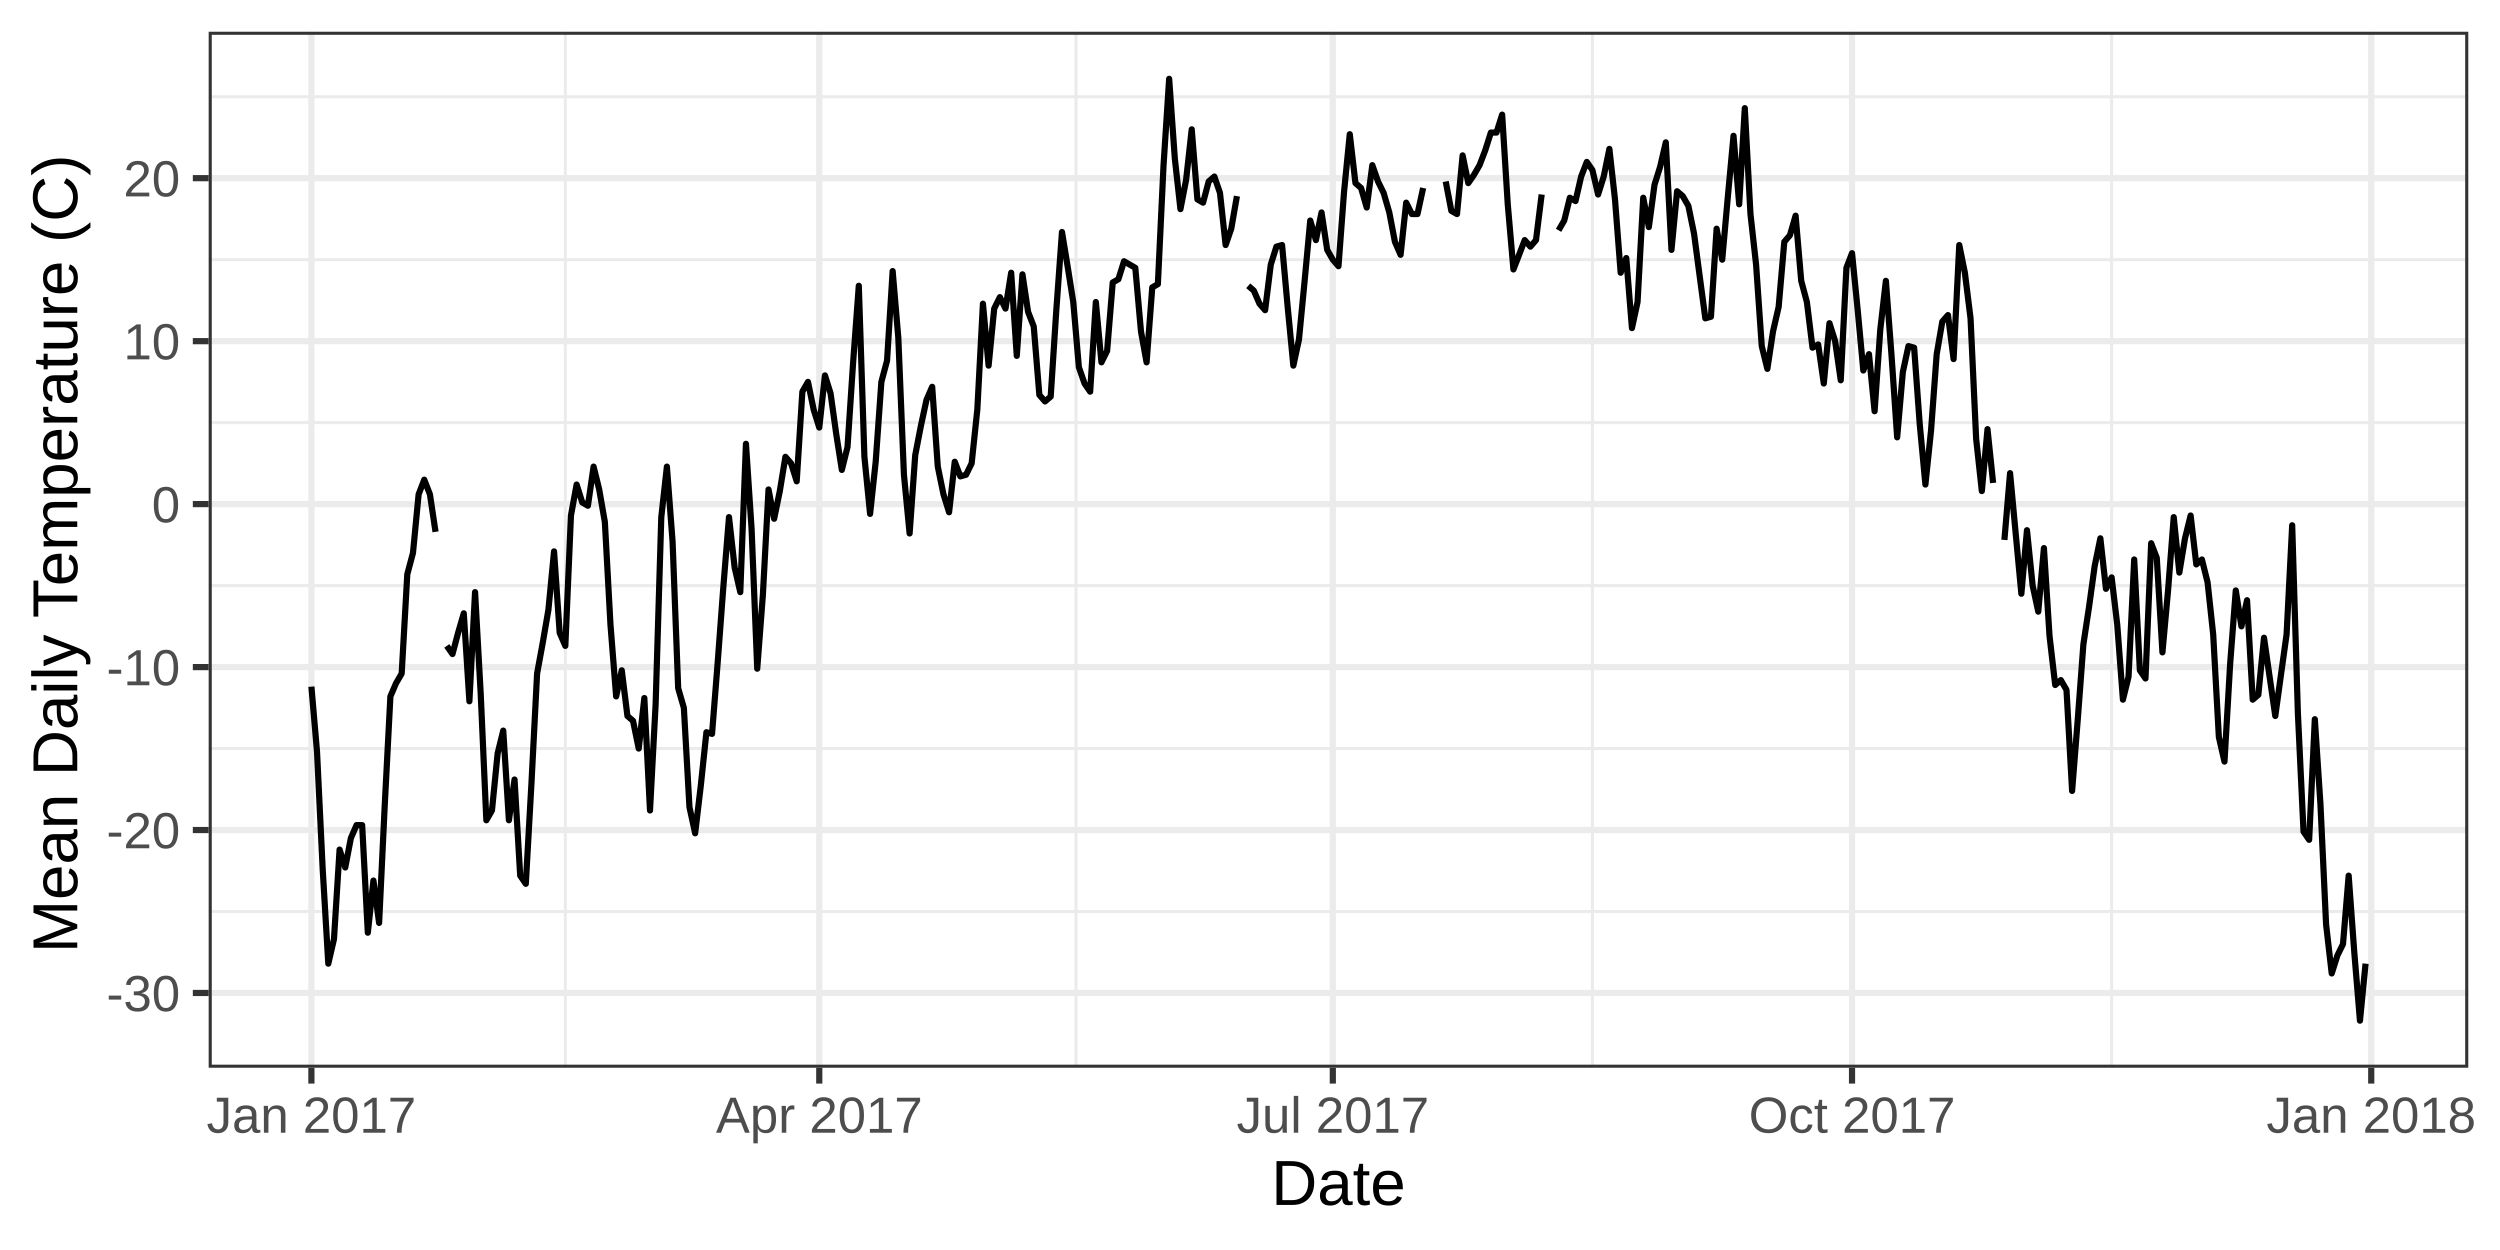
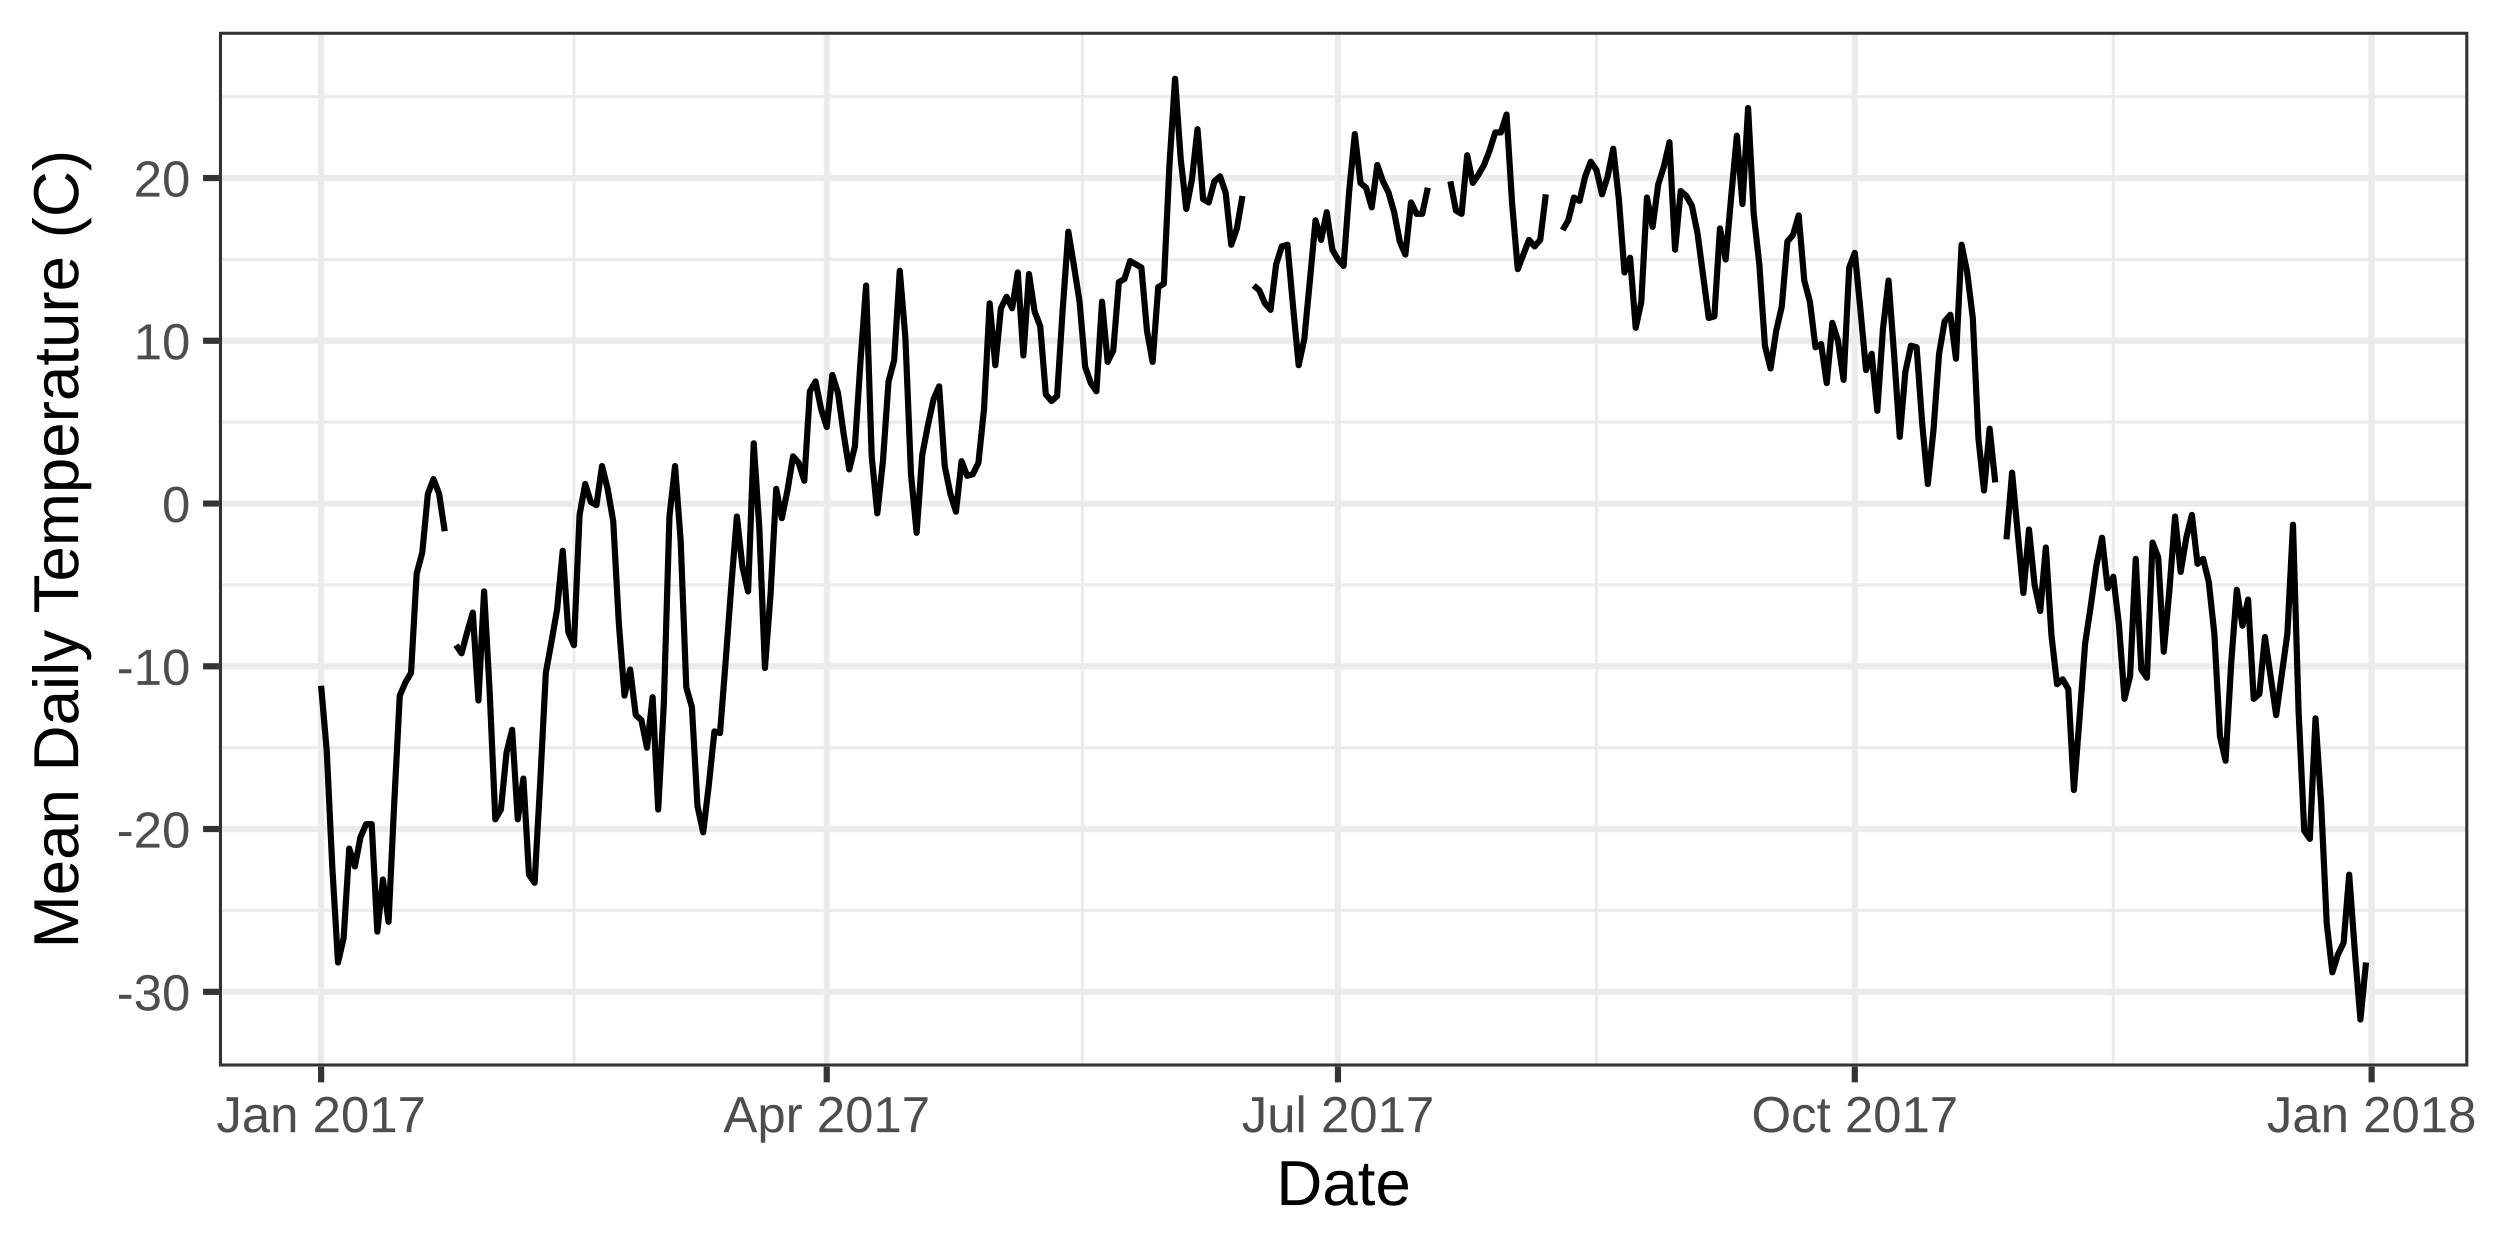
- <svg xmlns="http://www.w3.org/2000/svg" viewBox="0 0 432.00 216.00">
+ <svg xmlns="http://www.w3.org/2000/svg" class="svglite" width="432.00pt" height="216.00pt" viewBox="0 0 432.00 216.00">
  <defs>
    <style type="text/css">
-     line, polyline, polygon, path, rect, circle {
+     .svglite line, .svglite polyline, .svglite polygon, .svglite path, .svglite rect, .svglite circle {
      fill: none;
      stroke: #000000;
      stroke-linecap: round;
      stroke-linejoin: round;
      stroke-miterlimit: 10.00;
    }
  </style>
  </defs>
  <rect width="100%" height="100%" style="stroke: none; fill: #FFFFFF;" />
-   <rect x="0.00" y="0" width="432.00" height="216.00" style="stroke-width: 1.07; stroke: #FFFFFF; fill: #FFFFFF;" />
  <defs>
-     <clipPath id="cpMzYuMDZ8NDI2LjUyfDE4NC41MXw1LjQ4">
-       <rect x="36.06" y="5.48" width="390.46" height="179.03" />
-     </clipPath>
-   </defs>
-   <rect x="36.06" y="5.48" width="390.46" height="179.03" style="stroke-width: 1.07; stroke: none; fill: #FFFFFF;" clip-path="url(#cpMzYuMDZ8NDI2LjUyfDE4NC41MXw1LjQ4)" />
-   <polyline points="36.06,157.51 426.52,157.51 " style="stroke-width: 0.53; stroke: #EBEBEB; stroke-linecap: butt;" clip-path="url(#cpMzYuMDZ8NDI2LjUyfDE4NC41MXw1LjQ4)" />
-   <polyline points="36.06,129.35 426.52,129.35 " style="stroke-width: 0.53; stroke: #EBEBEB; stroke-linecap: butt;" clip-path="url(#cpMzYuMDZ8NDI2LjUyfDE4NC41MXw1LjQ4)" />
-   <polyline points="36.06,101.19 426.52,101.19 " style="stroke-width: 0.53; stroke: #EBEBEB; stroke-linecap: butt;" clip-path="url(#cpMzYuMDZ8NDI2LjUyfDE4NC41MXw1LjQ4)" />
-   <polyline points="36.06,73.03 426.52,73.03 " style="stroke-width: 0.53; stroke: #EBEBEB; stroke-linecap: butt;" clip-path="url(#cpMzYuMDZ8NDI2LjUyfDE4NC41MXw1LjQ4)" />
-   <polyline points="36.06,44.87 426.52,44.87 " style="stroke-width: 0.53; stroke: #EBEBEB; stroke-linecap: butt;" clip-path="url(#cpMzYuMDZ8NDI2LjUyfDE4NC41MXw1LjQ4)" />
-   <polyline points="36.06,16.71 426.52,16.71 " style="stroke-width: 0.53; stroke: #EBEBEB; stroke-linecap: butt;" clip-path="url(#cpMzYuMDZ8NDI2LjUyfDE4NC41MXw1LjQ4)" />
-   <polyline points="97.69,184.51 97.69,5.48 " style="stroke-width: 0.53; stroke: #EBEBEB; stroke-linecap: butt;" clip-path="url(#cpMzYuMDZ8NDI2LjUyfDE4NC41MXw1LjQ4)" />
-   <polyline points="185.94,184.51 185.94,5.48 " style="stroke-width: 0.53; stroke: #EBEBEB; stroke-linecap: butt;" clip-path="url(#cpMzYuMDZ8NDI2LjUyfDE4NC41MXw1LjQ4)" />
-   <polyline points="275.17,184.51 275.17,5.48 " style="stroke-width: 0.53; stroke: #EBEBEB; stroke-linecap: butt;" clip-path="url(#cpMzYuMDZ8NDI2LjUyfDE4NC41MXw1LjQ4)" />
-   <polyline points="364.89,184.51 364.89,5.48 " style="stroke-width: 0.53; stroke: #EBEBEB; stroke-linecap: butt;" clip-path="url(#cpMzYuMDZ8NDI2LjUyfDE4NC41MXw1LjQ4)" />
-   <polyline points="36.06,171.58 426.52,171.58 " style="stroke-width: 1.07; stroke: #EBEBEB; stroke-linecap: butt;" clip-path="url(#cpMzYuMDZ8NDI2LjUyfDE4NC41MXw1LjQ4)" />
-   <polyline points="36.06,143.43 426.52,143.43 " style="stroke-width: 1.07; stroke: #EBEBEB; stroke-linecap: butt;" clip-path="url(#cpMzYuMDZ8NDI2LjUyfDE4NC41MXw1LjQ4)" />
-   <polyline points="36.06,115.27 426.52,115.27 " style="stroke-width: 1.07; stroke: #EBEBEB; stroke-linecap: butt;" clip-path="url(#cpMzYuMDZ8NDI2LjUyfDE4NC41MXw1LjQ4)" />
-   <polyline points="36.06,87.11 426.52,87.11 " style="stroke-width: 1.07; stroke: #EBEBEB; stroke-linecap: butt;" clip-path="url(#cpMzYuMDZ8NDI2LjUyfDE4NC41MXw1LjQ4)" />
-   <polyline points="36.06,58.95 426.52,58.95 " style="stroke-width: 1.07; stroke: #EBEBEB; stroke-linecap: butt;" clip-path="url(#cpMzYuMDZ8NDI2LjUyfDE4NC41MXw1LjQ4)" />
-   <polyline points="36.06,30.79 426.52,30.79 " style="stroke-width: 1.07; stroke: #EBEBEB; stroke-linecap: butt;" clip-path="url(#cpMzYuMDZ8NDI2LjUyfDE4NC41MXw1LjQ4)" />
-   <polyline points="53.81,184.51 53.81,5.48 " style="stroke-width: 1.07; stroke: #EBEBEB; stroke-linecap: butt;" clip-path="url(#cpMzYuMDZ8NDI2LjUyfDE4NC41MXw1LjQ4)" />
-   <polyline points="141.57,184.51 141.57,5.48 " style="stroke-width: 1.07; stroke: #EBEBEB; stroke-linecap: butt;" clip-path="url(#cpMzYuMDZ8NDI2LjUyfDE4NC41MXw1LjQ4)" />
-   <polyline points="230.31,184.51 230.31,5.48 " style="stroke-width: 1.07; stroke: #EBEBEB; stroke-linecap: butt;" clip-path="url(#cpMzYuMDZ8NDI2LjUyfDE4NC41MXw1LjQ4)" />
-   <polyline points="320.03,184.51 320.03,5.48 " style="stroke-width: 1.07; stroke: #EBEBEB; stroke-linecap: butt;" clip-path="url(#cpMzYuMDZ8NDI2LjUyfDE4NC41MXw1LjQ4)" />
-   <polyline points="409.75,184.51 409.75,5.48 " style="stroke-width: 1.07; stroke: #EBEBEB; stroke-linecap: butt;" clip-path="url(#cpMzYuMDZ8NDI2LjUyfDE4NC41MXw1LjQ4)" />
-   <polyline points="53.81,118.65 54.78,129.91 55.76,150.18 56.73,166.52 57.71,162.29 58.68,146.81 59.66,149.90 60.63,144.83 61.61,142.58 62.58,142.58 63.56,161.17 64.53,152.16 65.51,159.48 66.48,139.20 67.46,120.34 68.43,118.08 69.41,116.39 70.38,99.22 71.36,95.56 72.34,85.42 73.31,82.89 74.29,85.42 75.26,91.90 " style="stroke-width: 1.07; stroke-linecap: butt;" clip-path="url(#cpMzYuMDZ8NDI2LjUyfDE4NC41MXw1LjQ4)" />
-   <polyline points="77.21,111.61 78.19,113.02 79.16,109.35 80.14,105.98 81.11,121.18 82.09,102.32 83.06,119.77 84.04,141.74 85.01,140.05 85.99,130.19 86.96,126.25 87.94,141.74 88.91,134.70 89.89,151.31 90.86,152.72 91.84,135.26 92.81,116.39 93.79,111.04 94.76,105.41 95.74,95.28 96.71,109.35 97.69,111.61 98.66,89.08 99.64,83.73 100.62,86.83 101.59,87.39 102.57,80.63 103.54,84.58 104.52,90.21 105.49,107.95 106.47,120.34 107.44,115.83 108.42,123.72 109.39,124.56 110.37,129.35 111.34,120.62 112.32,140.05 113.29,121.74 114.27,89.36 115.24,80.63 116.22,93.59 117.19,118.93 118.17,122.31 119.14,139.48 120.12,143.99 121.09,135.82 122.07,126.53 123.04,126.81 124.02,114.42 124.99,101.47 125.97,89.36 126.95,98.09 127.92,102.32 128.90,76.69 129.87,91.33 130.85,115.55 131.82,102.88 132.80,84.58 133.77,89.64 134.75,84.86 135.72,78.94 136.70,80.07 137.67,83.17 138.65,67.68 139.62,65.99 140.60,70.78 141.57,73.88 142.55,64.87 143.52,67.96 144.50,75.00 145.47,81.20 146.45,77.25 147.42,62.61 148.40,49.38 149.37,78.94 150.35,88.80 151.32,79.79 152.30,65.99 153.28,62.33 154.25,46.84 155.23,58.39 156.20,82.04 157.18,92.18 158.15,78.66 159.13,73.59 160.10,69.09 161.08,66.84 162.05,80.63 163.03,85.42 164.00,88.52 164.98,79.79 165.95,82.32 166.93,82.04 167.90,80.07 168.88,70.78 169.85,52.48 170.83,63.18 171.80,53.32 172.78,51.35 173.75,53.32 174.73,47.13 175.70,61.49 176.68,47.41 177.65,53.88 178.63,56.42 179.60,68.24 180.58,69.37 181.56,68.53 182.53,53.60 183.51,40.09 184.48,46.00 185.46,52.19 186.43,63.46 187.41,66.27 188.38,67.68 189.36,52.19 190.33,62.61 191.31,60.64 192.28,48.81 193.26,48.25 194.23,45.15 195.21,45.72 196.18,46.28 197.16,57.26 198.13,62.61 199.11,49.66 200.08,49.10 201.06,28.54 202.03,13.62 203.01,27.41 203.98,36.14 204.96,31.08 205.93,22.35 206.91,34.45 207.89,35.02 208.86,31.36 209.84,30.51 210.81,33.33 211.79,42.34 212.76,39.52 213.74,33.89 " style="stroke-width: 1.07; stroke-linecap: butt;" clip-path="url(#cpMzYuMDZ8NDI2LjUyfDE4NC41MXw1LjQ4)" />
-   <polyline points="215.69,49.38 216.66,50.22 217.64,52.48 218.61,53.60 219.59,45.72 220.56,42.62 221.54,42.34 222.51,53.04 223.49,63.18 224.46,58.67 225.44,48.53 226.41,38.11 227.39,41.49 228.36,36.71 229.34,43.18 230.31,44.87 231.29,46.00 232.26,33.05 233.24,23.19 234.22,31.64 235.19,32.48 236.17,35.86 237.14,28.54 238.12,31.36 239.09,33.33 240.07,36.71 241.04,41.78 242.02,44.03 242.99,35.02 243.97,36.99 244.94,36.99 245.92,32.48 " style="stroke-width: 1.07; stroke-linecap: butt;" clip-path="url(#cpMzYuMDZ8NDI2LjUyfDE4NC41MXw1LjQ4)" />
-   <polyline points="249.82,31.36 250.79,36.43 251.77,36.99 252.74,26.85 253.72,31.64 254.69,30.23 255.67,28.54 256.64,26.01 257.62,22.91 258.59,22.91 259.57,19.81 260.54,35.30 261.52,46.56 262.50,44.03 263.47,41.49 264.45,42.62 265.42,41.49 266.40,33.61 " style="stroke-width: 1.07; stroke-linecap: butt;" clip-path="url(#cpMzYuMDZ8NDI2LjUyfDE4NC41MXw1LjQ4)" />
-   <polyline points="269.32,39.80 270.30,38.11 271.27,34.17 272.25,34.74 273.22,30.51 274.20,27.98 275.17,29.39 276.15,33.61 277.12,30.51 278.10,25.73 279.07,34.45 280.05,47.13 281.02,44.59 282.00,56.70 282.97,52.19 283.95,34.17 284.92,39.24 285.90,31.92 286.87,28.82 287.85,24.60 288.83,43.18 289.80,33.05 290.78,33.89 291.75,35.58 292.73,40.37 293.70,47.69 294.68,55.01 295.65,54.73 296.63,39.52 297.60,44.87 298.58,33.89 299.55,23.47 300.53,35.30 301.50,18.69 302.48,36.99 303.45,45.72 304.43,59.80 305.40,63.74 306.38,57.26 307.35,53.04 308.33,41.78 309.30,40.65 310.28,37.27 311.25,48.53 312.23,52.19 313.20,60.08 314.18,59.52 315.15,66.27 316.13,55.85 317.11,58.95 318.08,65.71 319.06,46.28 320.03,43.75 321.01,53.60 321.98,64.02 322.96,61.20 323.93,71.06 324.91,56.98 325.88,48.53 326.86,61.49 327.83,75.57 328.81,64.30 329.78,59.80 330.76,60.08 331.73,73.31 332.71,83.73 333.68,74.44 334.66,61.20 335.63,55.57 336.61,54.45 337.58,62.05 338.56,42.34 339.53,47.13 340.51,55.01 341.48,75.85 342.46,84.86 343.44,74.16 344.41,83.45 " style="stroke-width: 1.07; stroke-linecap: butt;" clip-path="url(#cpMzYuMDZ8NDI2LjUyfDE4NC41MXw1LjQ4)" />
-   <polyline points="346.36,93.30 347.34,81.76 348.31,92.18 349.29,102.60 350.26,91.62 351.24,101.19 352.21,105.69 353.19,94.71 354.16,109.92 355.14,118.37 356.11,117.52 357.09,119.21 358.06,136.67 359.04,124.28 360.01,111.33 360.99,104.85 361.96,97.81 362.94,93.02 363.91,101.75 364.89,99.78 365.86,107.95 366.84,120.90 367.81,116.96 368.79,96.68 369.77,115.83 370.74,117.24 371.72,93.87 372.69,96.40 373.67,112.73 374.64,102.03 375.62,89.36 376.59,98.94 377.57,93.02 378.54,89.08 379.52,97.53 380.49,96.68 381.47,100.63 382.44,109.64 383.42,127.38 384.39,131.60 385.37,114.71 386.34,102.03 387.32,108.23 388.29,103.72 389.27,120.90 390.24,120.06 391.22,110.20 392.19,116.96 393.17,123.72 394.14,116.68 395.12,109.64 396.09,90.77 397.07,123.15 398.05,143.71 399.02,145.12 400.00,124.28 400.97,138.92 401.95,159.76 402.92,168.21 403.90,165.11 404.87,163.14 405.85,151.31 406.82,164.55 407.80,176.37 408.77,166.52 " style="stroke-width: 1.07; stroke-linecap: butt;" clip-path="url(#cpMzYuMDZ8NDI2LjUyfDE4NC41MXw1LjQ4)" />
-   <rect x="36.06" y="5.48" width="390.46" height="179.03" style="stroke-width: 1.07; stroke: #333333;" clip-path="url(#cpMzYuMDZ8NDI2LjUyfDE4NC41MXw1LjQ4)" />
-   <defs>
-     <clipPath id="cpMC4wMHw0MzIuMDB8MjE2LjAwfDAuMDA=">
+     <clipPath id="cpMC4wMHw0MzIuMDB8MC4wMHwyMTYuMDA=">
      <rect x="0.00" y="0.00" width="432.00" height="216.00" />
    </clipPath>
  </defs>
-   <g clip-path="url(#cpMC4wMHw0MzIuMDB8MjE2LjAwfDAuMDA=)">
-     <text x="18.41" y="174.73" style="font-size: 8.80px; fill: #4D4D4D; font-family: Arial;" textLength="12.72px" lengthAdjust="spacingAndGlyphs">-30</text>
+   <g clip-path="url(#cpMC4wMHw0MzIuMDB8MC4wMHwyMTYuMDA=)">
+     <rect x="0" y="0.00" width="432.00" height="216.00" style="stroke-width: 1.07; stroke: #FFFFFF; fill: #FFFFFF;" />
  </g>
-   <g clip-path="url(#cpMC4wMHw0MzIuMDB8MjE2LjAwfDAuMDA=)">
-     <text x="18.41" y="146.58" style="font-size: 8.80px; fill: #4D4D4D; font-family: Arial;" textLength="12.72px" lengthAdjust="spacingAndGlyphs">-20</text>
+   <defs>
+     <clipPath id="cpMzcuODN8NDI2LjUyfDUuNDh8MTg0LjI5">
+       <rect x="37.83" y="5.48" width="388.70" height="178.82" />
+     </clipPath>
+   </defs>
+   <g clip-path="url(#cpMzcuODN8NDI2LjUyfDUuNDh8MTg0LjI5)">
+     <rect x="37.83" y="5.48" width="388.70" height="178.82" style="stroke-width: 1.07; stroke: none; fill: #FFFFFF;" />
+     <polyline points="37.83,157.32 426.52,157.32 " style="stroke-width: 0.53; stroke: #EBEBEB; stroke-linecap: butt;" />
+     <polyline points="37.83,129.20 426.52,129.20 " style="stroke-width: 0.53; stroke: #EBEBEB; stroke-linecap: butt;" />
+     <polyline points="37.83,101.07 426.52,101.07 " style="stroke-width: 0.53; stroke: #EBEBEB; stroke-linecap: butt;" />
+     <polyline points="37.83,72.95 426.52,72.95 " style="stroke-width: 0.53; stroke: #EBEBEB; stroke-linecap: butt;" />
+     <polyline points="37.83,44.83 426.52,44.83 " style="stroke-width: 0.53; stroke: #EBEBEB; stroke-linecap: butt;" />
+     <polyline points="37.83,16.70 426.52,16.70 " style="stroke-width: 0.53; stroke: #EBEBEB; stroke-linecap: butt;" />
+     <polyline points="99.18,184.29 99.18,5.48 " style="stroke-width: 0.53; stroke: #EBEBEB; stroke-linecap: butt;" />
+     <polyline points="187.03,184.29 187.03,5.48 " style="stroke-width: 0.53; stroke: #EBEBEB; stroke-linecap: butt;" />
+     <polyline points="275.86,184.29 275.86,5.48 " style="stroke-width: 0.53; stroke: #EBEBEB; stroke-linecap: butt;" />
+     <polyline points="365.17,184.29 365.17,5.48 " style="stroke-width: 0.53; stroke: #EBEBEB; stroke-linecap: butt;" />
+     <polyline points="37.83,171.39 426.52,171.39 " style="stroke-width: 1.07; stroke: #EBEBEB; stroke-linecap: butt;" />
+     <polyline points="37.83,143.26 426.52,143.26 " style="stroke-width: 1.07; stroke: #EBEBEB; stroke-linecap: butt;" />
+     <polyline points="37.83,115.14 426.52,115.14 " style="stroke-width: 1.07; stroke: #EBEBEB; stroke-linecap: butt;" />
+     <polyline points="37.83,87.01 426.52,87.01 " style="stroke-width: 1.07; stroke: #EBEBEB; stroke-linecap: butt;" />
+     <polyline points="37.83,58.89 426.52,58.89 " style="stroke-width: 1.07; stroke: #EBEBEB; stroke-linecap: butt;" />
+     <polyline points="37.83,30.76 426.52,30.76 " style="stroke-width: 1.07; stroke: #EBEBEB; stroke-linecap: butt;" />
+     <polyline points="55.49,184.29 55.49,5.48 " style="stroke-width: 1.07; stroke: #EBEBEB; stroke-linecap: butt;" />
+     <polyline points="142.86,184.29 142.86,5.48 " style="stroke-width: 1.07; stroke: #EBEBEB; stroke-linecap: butt;" />
+     <polyline points="231.20,184.29 231.20,5.48 " style="stroke-width: 1.07; stroke: #EBEBEB; stroke-linecap: butt;" />
+     <polyline points="320.51,184.29 320.51,5.48 " style="stroke-width: 1.07; stroke: #EBEBEB; stroke-linecap: butt;" />
+     <polyline points="409.82,184.29 409.82,5.48 " style="stroke-width: 1.07; stroke: #EBEBEB; stroke-linecap: butt;" />
+     <polyline points="55.49,118.51 56.46,129.76 57.43,150.01 58.41,166.32 59.38,162.10 60.35,146.64 61.32,149.73 62.29,144.67 63.26,142.42 64.23,142.42 65.20,160.98 66.17,151.98 67.14,159.29 68.11,139.04 69.08,120.20 70.05,117.95 71.03,116.26 72.00,99.11 72.97,95.45 73.94,85.32 74.91,82.79 75.88,85.32 76.85,91.79 " style="stroke-width: 1.07; stroke-linecap: butt;" />
+     <polyline points="78.79,111.48 79.76,112.89 80.73,109.23 81.70,105.86 82.67,121.04 83.65,102.20 84.62,119.64 85.59,141.57 86.56,139.89 87.53,130.04 88.50,126.11 89.47,141.57 90.44,134.54 91.41,151.14 92.38,152.54 93.35,135.11 94.32,116.26 95.29,110.92 96.27,105.29 97.24,95.17 98.21,109.23 99.18,111.48 100.15,88.98 101.12,83.64 102.09,86.73 103.06,87.29 104.03,80.54 105.00,84.48 105.97,90.11 106.94,107.82 107.91,120.20 108.89,115.70 109.86,123.57 110.83,124.42 111.80,129.20 112.77,120.48 113.74,139.89 114.71,121.61 115.68,89.26 116.65,80.54 117.62,93.48 118.59,118.79 119.56,122.17 120.53,139.32 121.51,143.82 122.48,135.67 123.45,126.39 124.42,126.67 125.39,114.29 126.36,101.36 127.33,89.26 128.30,97.98 129.27,102.20 130.24,76.61 131.21,91.23 132.18,115.42 133.15,102.76 134.13,84.48 135.10,89.54 136.07,84.76 137.04,78.86 138.01,79.98 138.98,83.07 139.95,67.61 140.92,65.92 141.89,70.70 142.86,73.79 143.83,64.79 144.80,67.89 145.77,74.92 146.75,81.11 147.72,77.17 148.69,62.54 149.66,49.33 150.63,78.86 151.60,88.70 152.57,79.70 153.54,65.92 154.51,62.26 155.48,46.79 156.45,58.33 157.42,81.95 158.39,92.07 159.37,78.57 160.34,73.51 161.31,69.01 162.28,66.76 163.25,80.54 164.22,85.32 165.19,88.42 166.16,79.70 167.13,82.23 168.10,81.95 169.07,79.98 170.04,70.70 171.01,52.42 171.99,63.11 172.96,53.26 173.93,51.29 174.90,53.26 175.87,47.08 176.84,61.42 177.81,47.36 178.78,53.83 179.75,56.36 180.72,68.17 181.69,69.29 182.66,68.45 183.63,53.54 184.61,40.04 185.58,45.95 186.55,52.14 187.52,63.39 188.49,66.20 189.46,67.61 190.43,52.14 191.40,62.54 192.37,60.58 193.34,48.76 194.31,48.20 195.28,45.11 196.25,45.67 197.23,46.23 198.20,57.20 199.17,62.54 200.14,49.61 201.11,49.04 202.08,28.51 203.05,13.61 204.02,27.39 204.99,36.11 205.96,31.04 206.93,22.33 207.90,34.42 208.87,34.98 209.85,31.33 210.82,30.48 211.79,33.29 212.76,42.29 213.73,39.48 214.70,33.86 " style="stroke-width: 1.07; stroke-linecap: butt;" />
+     <polyline points="216.64,49.33 217.61,50.17 218.58,52.42 219.55,53.54 220.52,45.67 221.49,42.58 222.47,42.29 223.44,52.98 224.41,63.11 225.38,58.61 226.35,48.48 227.32,38.08 228.29,41.45 229.26,36.67 230.23,43.14 231.20,44.83 232.17,45.95 233.14,33.01 234.11,23.17 235.09,31.61 236.06,32.45 237.03,35.83 238.00,28.51 238.97,31.33 239.94,33.29 240.91,36.67 241.88,41.73 242.85,43.98 243.82,34.98 244.79,36.95 245.76,36.95 246.73,32.45 " style="stroke-width: 1.07; stroke-linecap: butt;" />
+     <polyline points="250.62,31.33 251.59,36.39 252.56,36.95 253.53,26.83 254.50,31.61 255.47,30.20 256.44,28.51 257.41,25.98 258.38,22.89 259.35,22.89 260.33,19.79 261.30,35.26 262.27,46.51 263.24,43.98 264.21,41.45 265.18,42.58 266.15,41.45 267.12,33.58 " style="stroke-width: 1.07; stroke-linecap: butt;" />
+     <polyline points="270.03,39.76 271.00,38.08 271.97,34.14 272.95,34.70 273.92,30.48 274.89,27.95 275.86,29.36 276.83,33.58 277.80,30.48 278.77,25.70 279.74,34.42 280.71,47.08 281.68,44.54 282.65,56.64 283.62,52.14 284.59,34.14 285.57,39.20 286.54,31.89 287.51,28.79 288.48,24.58 289.45,43.14 290.42,33.01 291.39,33.86 292.36,35.54 293.33,40.33 294.30,47.64 295.27,54.95 296.24,54.67 297.21,39.48 298.19,44.83 299.16,33.86 300.13,23.45 301.10,35.26 302.07,18.67 303.04,36.95 304.01,45.67 304.98,59.73 305.95,63.67 306.92,57.20 307.89,52.98 308.86,41.73 309.83,40.61 310.81,37.23 311.78,48.48 312.75,52.14 313.72,60.01 314.69,59.45 315.66,66.20 316.63,55.79 317.60,58.89 318.57,65.64 319.54,46.23 320.51,43.70 321.48,53.54 322.45,63.95 323.42,61.14 324.40,70.98 325.37,56.92 326.34,48.48 327.31,61.42 328.28,75.48 329.25,64.23 330.22,59.73 331.19,60.01 332.16,73.23 333.13,83.64 334.10,74.36 335.07,61.14 336.04,55.51 337.02,54.39 337.99,61.98 338.96,42.29 339.93,47.08 340.90,54.95 341.87,75.76 342.84,84.76 343.81,74.08 344.78,83.36 " style="stroke-width: 1.07; stroke-linecap: butt;" />
+     <polyline points="346.72,93.20 347.69,81.67 348.66,92.07 349.64,102.48 350.61,91.51 351.58,101.07 352.55,105.57 353.52,94.61 354.49,109.79 355.46,118.23 356.43,117.39 357.40,119.07 358.37,136.51 359.34,124.14 360.31,111.20 361.28,104.73 362.26,97.70 363.23,92.92 364.20,101.64 365.17,99.67 366.14,107.82 367.11,120.76 368.08,116.82 369.05,96.57 370.02,115.70 370.99,117.11 371.96,93.76 372.93,96.29 373.90,112.61 374.88,101.92 375.85,89.26 376.82,98.82 377.79,92.92 378.76,88.98 379.73,97.42 380.70,96.57 381.67,100.51 382.64,109.51 383.61,127.23 384.58,131.45 385.55,114.57 386.52,101.92 387.50,108.11 388.47,103.61 389.44,120.76 390.41,119.92 391.38,110.07 392.35,116.82 393.32,123.57 394.29,116.54 395.26,109.51 396.23,90.67 397.20,123.01 398.17,143.54 399.14,144.95 400.12,124.14 401.09,138.76 402.06,159.57 403.03,168.01 404.00,164.92 404.97,162.95 405.94,151.14 406.91,164.35 407.88,176.17 408.85,166.32 " style="stroke-width: 1.07; stroke-linecap: butt;" />
+     <rect x="37.83" y="5.48" width="388.70" height="178.82" style="stroke-width: 1.07; stroke: #333333;" />
  </g>
-   <g clip-path="url(#cpMC4wMHw0MzIuMDB8MjE2LjAwfDAuMDA=)">
-     <text x="18.41" y="118.42" style="font-size: 8.80px; fill: #4D4D4D; font-family: Arial;" textLength="12.72px" lengthAdjust="spacingAndGlyphs">-10</text>
-   </g>
-   <g clip-path="url(#cpMC4wMHw0MzIuMDB8MjE2LjAwfDAuMDA=)">
-     <text x="26.23" y="90.26" style="font-size: 8.80px; fill: #4D4D4D; font-family: Arial;" textLength="4.89px" lengthAdjust="spacingAndGlyphs">0</text>
-   </g>
-   <g clip-path="url(#cpMC4wMHw0MzIuMDB8MjE2LjAwfDAuMDA=)">
-     <text x="21.34" y="62.10" style="font-size: 8.80px; fill: #4D4D4D; font-family: Arial;" textLength="9.79px" lengthAdjust="spacingAndGlyphs">10</text>
-   </g>
-   <g clip-path="url(#cpMC4wMHw0MzIuMDB8MjE2LjAwfDAuMDA=)">
-     <text x="21.34" y="33.94" style="font-size: 8.80px; fill: #4D4D4D; font-family: Arial;" textLength="9.79px" lengthAdjust="spacingAndGlyphs">20</text>
-   </g>
-   <polyline points="33.32,171.58 36.06,171.58 " style="stroke-width: 1.07; stroke: #333333; stroke-linecap: butt;" clip-path="url(#cpMC4wMHw0MzIuMDB8MjE2LjAwfDAuMDA=)" />
-   <polyline points="33.32,143.43 36.06,143.43 " style="stroke-width: 1.07; stroke: #333333; stroke-linecap: butt;" clip-path="url(#cpMC4wMHw0MzIuMDB8MjE2LjAwfDAuMDA=)" />
-   <polyline points="33.32,115.27 36.06,115.27 " style="stroke-width: 1.07; stroke: #333333; stroke-linecap: butt;" clip-path="url(#cpMC4wMHw0MzIuMDB8MjE2LjAwfDAuMDA=)" />
-   <polyline points="33.32,87.11 36.06,87.11 " style="stroke-width: 1.07; stroke: #333333; stroke-linecap: butt;" clip-path="url(#cpMC4wMHw0MzIuMDB8MjE2LjAwfDAuMDA=)" />
-   <polyline points="33.32,58.95 36.06,58.95 " style="stroke-width: 1.07; stroke: #333333; stroke-linecap: butt;" clip-path="url(#cpMC4wMHw0MzIuMDB8MjE2LjAwfDAuMDA=)" />
-   <polyline points="33.32,30.79 36.06,30.79 " style="stroke-width: 1.07; stroke: #333333; stroke-linecap: butt;" clip-path="url(#cpMC4wMHw0MzIuMDB8MjE2LjAwfDAuMDA=)" />
-   <polyline points="53.81,187.25 53.81,184.51 " style="stroke-width: 1.07; stroke: #333333; stroke-linecap: butt;" clip-path="url(#cpMC4wMHw0MzIuMDB8MjE2LjAwfDAuMDA=)" />
-   <polyline points="141.57,187.25 141.57,184.51 " style="stroke-width: 1.07; stroke: #333333; stroke-linecap: butt;" clip-path="url(#cpMC4wMHw0MzIuMDB8MjE2LjAwfDAuMDA=)" />
-   <polyline points="230.31,187.25 230.31,184.51 " style="stroke-width: 1.07; stroke: #333333; stroke-linecap: butt;" clip-path="url(#cpMC4wMHw0MzIuMDB8MjE2LjAwfDAuMDA=)" />
-   <polyline points="320.03,187.25 320.03,184.51 " style="stroke-width: 1.07; stroke: #333333; stroke-linecap: butt;" clip-path="url(#cpMC4wMHw0MzIuMDB8MjE2LjAwfDAuMDA=)" />
-   <polyline points="409.75,187.25 409.75,184.51 " style="stroke-width: 1.07; stroke: #333333; stroke-linecap: butt;" clip-path="url(#cpMC4wMHw0MzIuMDB8MjE2LjAwfDAuMDA=)" />
-   <g clip-path="url(#cpMC4wMHw0MzIuMDB8MjE2LjAwfDAuMDA=)">
-     <text x="35.70" y="195.74" style="font-size: 8.80px; fill: #4D4D4D; font-family: Arial;" textLength="36.21px" lengthAdjust="spacingAndGlyphs">Jan 2017</text>
-   </g>
-   <g clip-path="url(#cpMC4wMHw0MzIuMDB8MjE2LjAwfDAuMDA=)">
-     <text x="123.72" y="195.74" style="font-size: 8.80px; fill: #4D4D4D; font-family: Arial;" textLength="35.72px" lengthAdjust="spacingAndGlyphs">Apr 2017</text>
-   </g>
-   <g clip-path="url(#cpMC4wMHw0MzIuMDB8MjE2LjAwfDAuMDA=)">
-     <text x="213.68" y="195.74" style="font-size: 8.80px; fill: #4D4D4D; font-family: Arial;" textLength="33.27px" lengthAdjust="spacingAndGlyphs">Jul 2017</text>
-   </g>
-   <g clip-path="url(#cpMC4wMHw0MzIuMDB8MjE2LjAwfDAuMDA=)">
-     <text x="302.18" y="195.74" style="font-size: 8.80px; fill: #4D4D4D; font-family: Arial;" textLength="35.71px" lengthAdjust="spacingAndGlyphs">Oct 2017</text>
-   </g>
-   <g clip-path="url(#cpMC4wMHw0MzIuMDB8MjE2LjAwfDAuMDA=)">
-     <text x="391.64" y="195.74" style="font-size: 8.80px; fill: #4D4D4D; font-family: Arial;" textLength="36.21px" lengthAdjust="spacingAndGlyphs">Jan 2018</text>
-   </g>
-   <g clip-path="url(#cpMC4wMHw0MzIuMDB8MjE2LjAwfDAuMDA=)">
-     <text x="219.67" y="208.21" style="font-size: 11.00px; font-family: Arial;" textLength="23.24px" lengthAdjust="spacingAndGlyphs">Date</text>
-   </g>
-   <g clip-path="url(#cpMC4wMHw0MzIuMDB8MjE2LjAwfDAuMDA=)">
-     <text transform="translate(13.35,164.68) rotate(-90)" style="font-size: 11.00px; font-family: Arial;" textLength="139.37px" lengthAdjust="spacingAndGlyphs">Mean Daily Temperature (C)</text>
+   <g clip-path="url(#cpMC4wMHw0MzIuMDB8MC4wMHwyMTYuMDA=)">
+     <text x="32.89" y="174.59" text-anchor="end" style="font-size: 8.80px; fill: #4D4D4D; font-family: Arial;" textLength="14.36px" lengthAdjust="spacingAndGlyphs">-30</text>
+     <text x="32.89" y="146.47" text-anchor="end" style="font-size: 8.80px; fill: #4D4D4D; font-family: Arial;" textLength="14.36px" lengthAdjust="spacingAndGlyphs">-20</text>
+     <text x="32.89" y="118.34" text-anchor="end" style="font-size: 8.80px; fill: #4D4D4D; font-family: Arial;" textLength="14.36px" lengthAdjust="spacingAndGlyphs">-10</text>
+     <text x="32.89" y="90.22" text-anchor="end" style="font-size: 8.80px; fill: #4D4D4D; font-family: Arial;" textLength="5.59px" lengthAdjust="spacingAndGlyphs">0</text>
+     <text x="32.89" y="62.10" text-anchor="end" style="font-size: 8.80px; fill: #4D4D4D; font-family: Arial;" textLength="11.19px" lengthAdjust="spacingAndGlyphs">10</text>
+     <text x="32.89" y="33.97" text-anchor="end" style="font-size: 8.80px; fill: #4D4D4D; font-family: Arial;" textLength="11.19px" lengthAdjust="spacingAndGlyphs">20</text>
+     <polyline points="35.09,171.39 37.83,171.39 " style="stroke-width: 1.07; stroke: #333333; stroke-linecap: butt;" />
+     <polyline points="35.09,143.26 37.83,143.26 " style="stroke-width: 1.07; stroke: #333333; stroke-linecap: butt;" />
+     <polyline points="35.09,115.14 37.83,115.14 " style="stroke-width: 1.07; stroke: #333333; stroke-linecap: butt;" />
+     <polyline points="35.09,87.01 37.83,87.01 " style="stroke-width: 1.07; stroke: #333333; stroke-linecap: butt;" />
+     <polyline points="35.09,58.89 37.83,58.89 " style="stroke-width: 1.07; stroke: #333333; stroke-linecap: butt;" />
+     <polyline points="35.09,30.76 37.83,30.76 " style="stroke-width: 1.07; stroke: #333333; stroke-linecap: butt;" />
+     <polyline points="55.49,187.03 55.49,184.29 " style="stroke-width: 1.07; stroke: #333333; stroke-linecap: butt;" />
+     <polyline points="142.86,187.03 142.86,184.29 " style="stroke-width: 1.07; stroke: #333333; stroke-linecap: butt;" />
+     <polyline points="231.20,187.03 231.20,184.29 " style="stroke-width: 1.07; stroke: #333333; stroke-linecap: butt;" />
+     <polyline points="320.51,187.03 320.51,184.29 " style="stroke-width: 1.07; stroke: #333333; stroke-linecap: butt;" />
+     <polyline points="409.82,187.03 409.82,184.29 " style="stroke-width: 1.07; stroke: #333333; stroke-linecap: butt;" />
+     <text x="55.49" y="195.64" text-anchor="middle" style="font-size: 8.80px; fill: #4D4D4D; font-family: Arial;" textLength="38.73px" lengthAdjust="spacingAndGlyphs">Jan 2017</text>
+     <text x="142.86" y="195.64" text-anchor="middle" style="font-size: 8.80px; fill: #4D4D4D; font-family: Arial;" textLength="40.39px" lengthAdjust="spacingAndGlyphs">Apr 2017</text>
+     <text x="231.20" y="195.64" text-anchor="middle" style="font-size: 8.80px; fill: #4D4D4D; font-family: Arial;" textLength="35.78px" lengthAdjust="spacingAndGlyphs">Jul 2017</text>
+     <text x="320.51" y="195.64" text-anchor="middle" style="font-size: 8.80px; fill: #4D4D4D; font-family: Arial;" textLength="40.38px" lengthAdjust="spacingAndGlyphs">Oct 2017</text>
+     <text x="409.82" y="195.64" text-anchor="middle" style="font-size: 8.80px; fill: #4D4D4D; font-family: Arial;" textLength="38.73px" lengthAdjust="spacingAndGlyphs">Jan 2018</text>
+     <text x="232.17" y="208.23" text-anchor="middle" style="font-size: 11.00px; font-family: Arial;" textLength="26.29px" lengthAdjust="spacingAndGlyphs">Date</text>
+     <text transform="translate(13.50,94.89) rotate(-90)" text-anchor="middle" style="font-size: 11.00px; font-family: Arial;" textLength="154.24px" lengthAdjust="spacingAndGlyphs">Mean Daily Temperature (C)</text>
  </g>
</svg>
